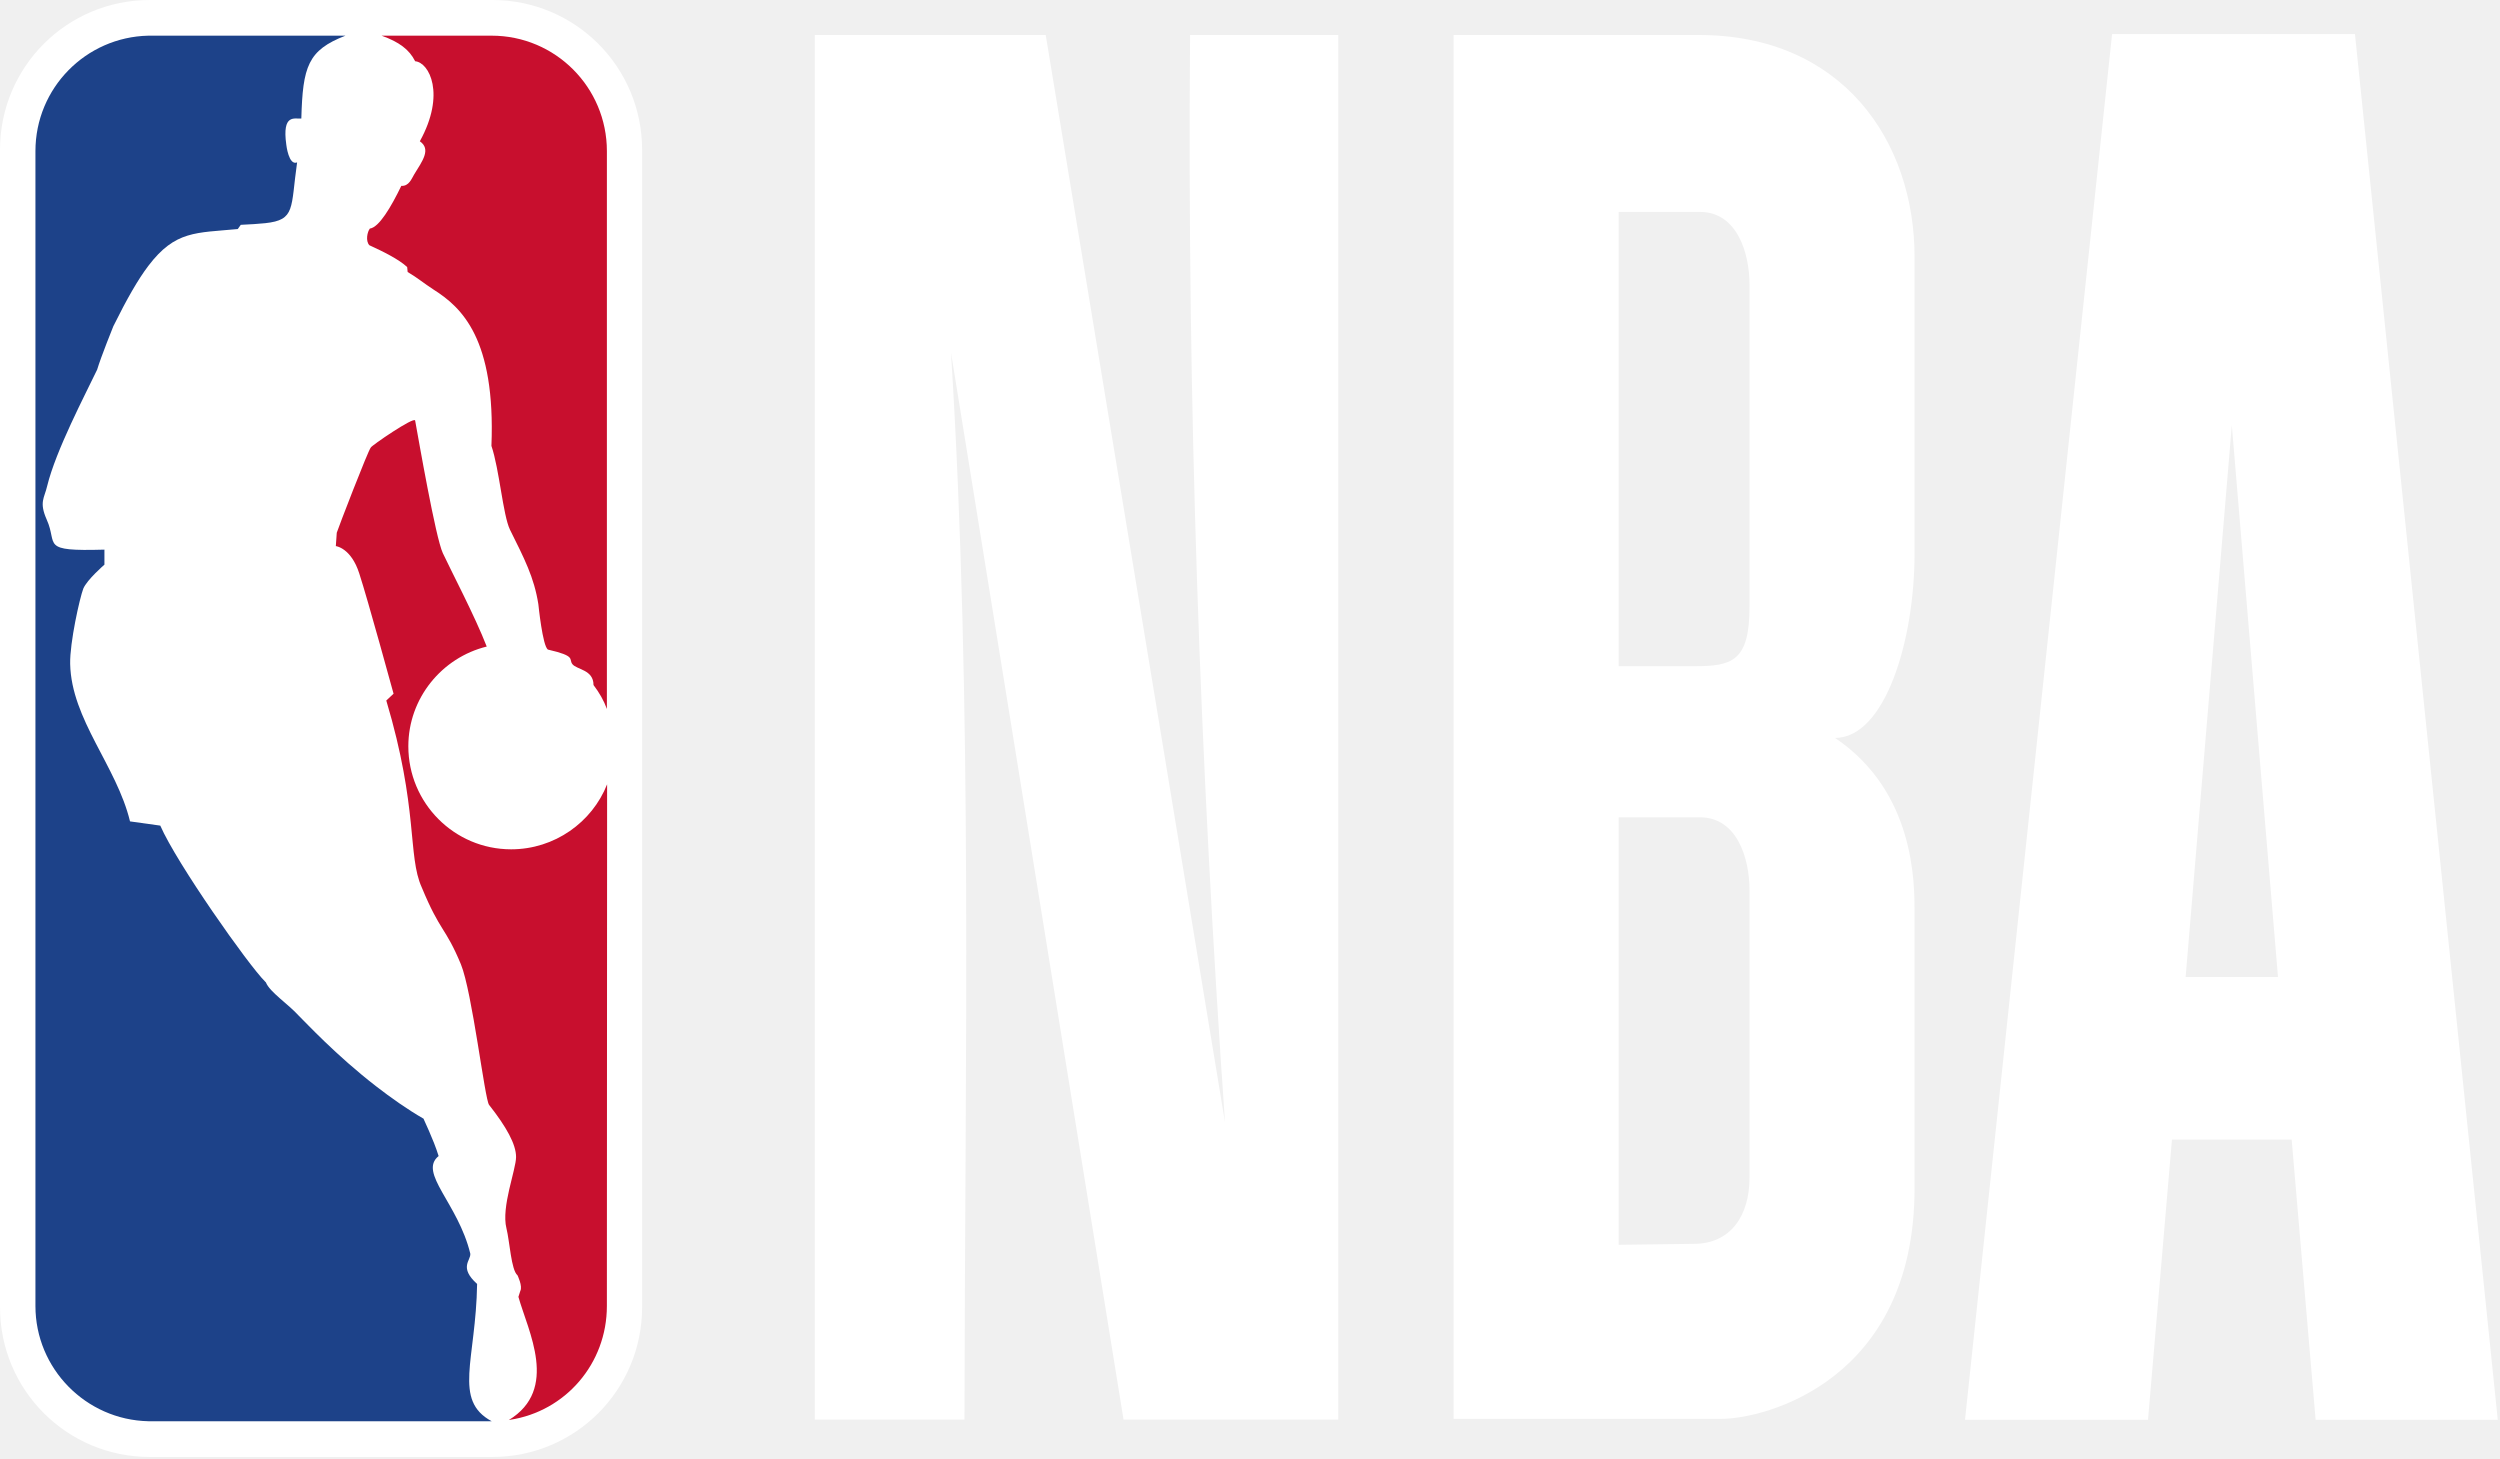
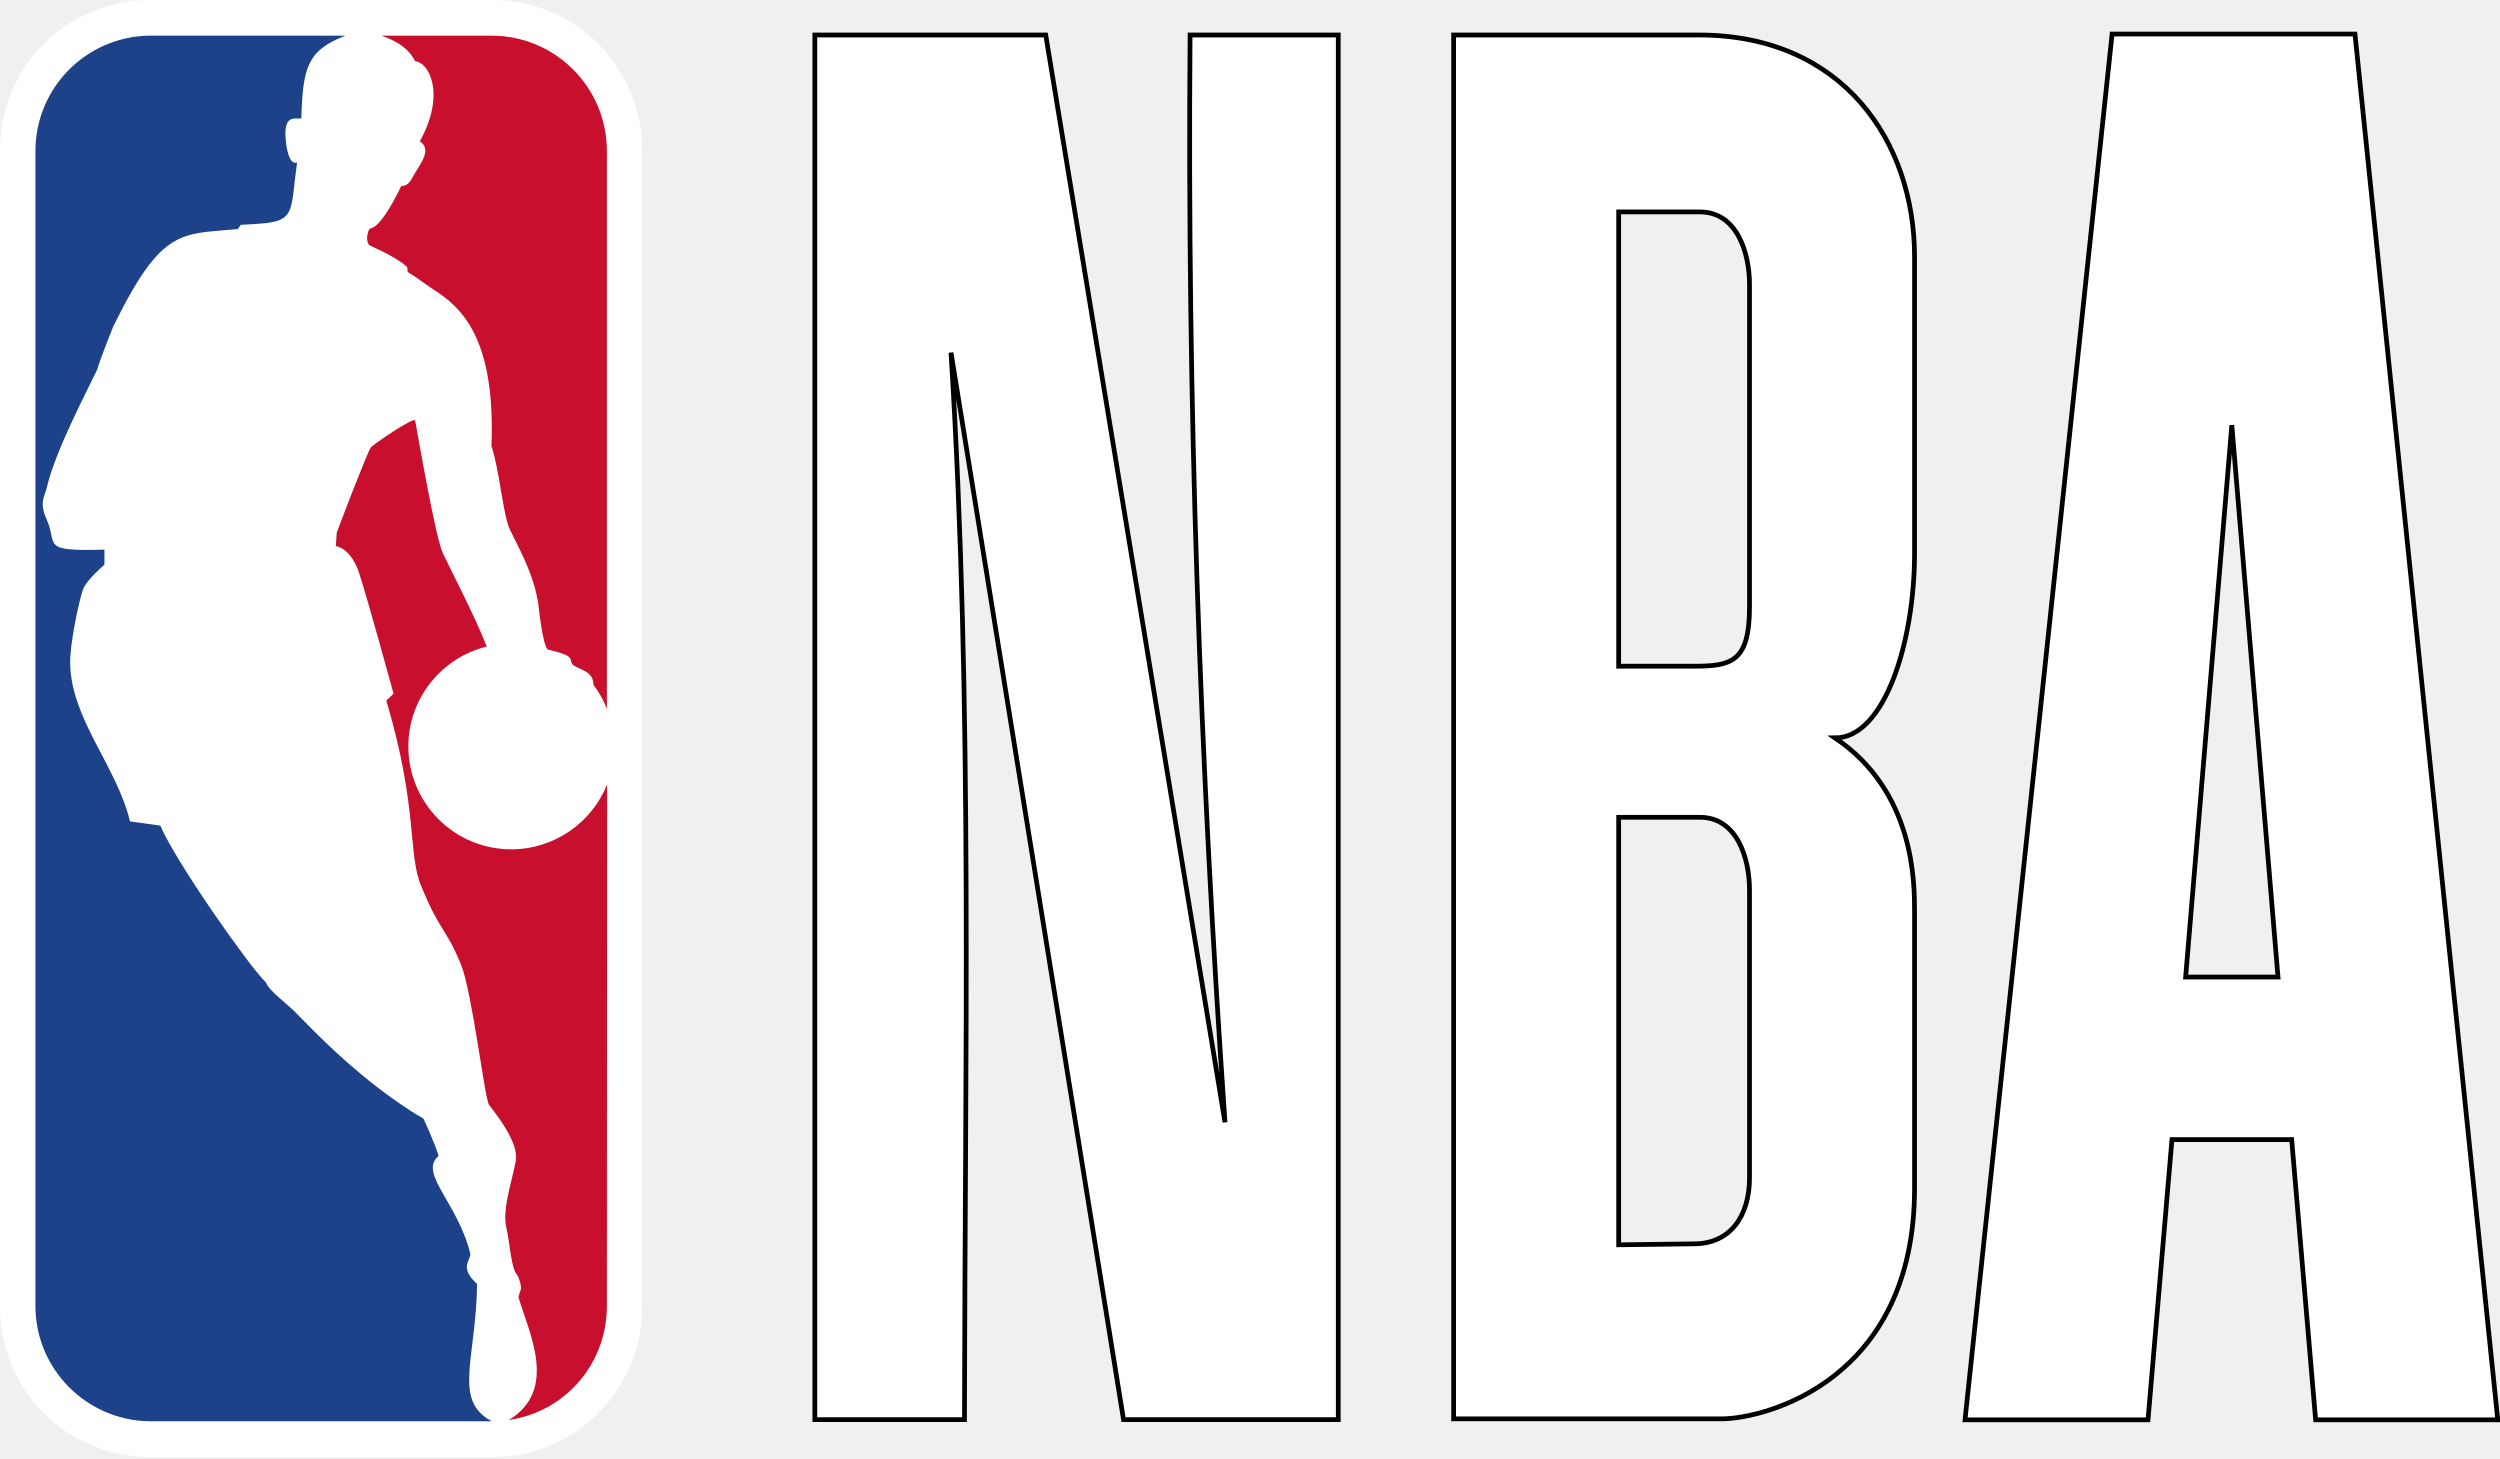
<svg xmlns="http://www.w3.org/2000/svg" width="1054" height="615" fill="none">
  <path d="M63.213 0h144.29c35.02 0 63.213 28.193 63.213 63.213V551.05c0 35.02-28.193 63.213-63.213 63.213H63.213C28.193 614.264 0 586.071 0 551.051V63.213C0 28.193 28.193 0 63.213 0Z" fill="#fff" />
  <path d="m171.664 112.596.201 2.078c4.353 2.572 6.629 4.65 11.08 7.519 11.675 7.421 26.024 20.58 24.242 65.797 3.363 9.894 4.848 29.187 7.816 35.322 6.037 12.17 10.191 20.085 11.972 31.463 0 0 1.783 17.81 4.057 19.096 12.07 2.771 8.609 3.958 10.29 6.135 1.878 2.374 8.903 2.275 8.903 8.805 2.475 3.265 4.355 6.531 5.64 10.092V63.719c0-26.913-21.767-48.68-48.582-48.68h-46.405c7.421 2.672 11.675 5.838 14.15 10.785 5.934.495 12.963 13.852 1.978 33.739 4.846 3.364 1.087 8.311-2.376 13.95-1.089 1.782-2.177 5.047-5.442 4.849-4.354 9.004-9.401 17.513-13.257 18.007-1.087 1.386-1.881 5.244-.199 7.025 5.644 2.573 12.468 5.937 15.932 9.202ZM215.001 598.597l-.494.099c21.271-12.962 8.112-37.498 4.057-51.943l.79-2.477c1.088-1.978-1.186-6.627-1.186-6.627-2.67-2.177-3.265-14.247-4.651-19.787-2.273-9.004 4.056-24.736 4.056-30.079 0-5.345-4.056-12.666-11.377-21.965-1.782-2.078-7.125-47.69-11.874-59.266-6.629-15.931-8.61-13.36-16.522-32.453-6.037-13.358-1.288-33.046-14.94-78.758l3.066-2.869s-10.884-39.775-14.447-50.658c-3.465-10.884-9.893-11.576-9.893-11.576l.394-5.64c.496-1.682 13.258-34.828 14.347-35.916.097-.693 18.403-13.258 18.698-11.378 1.483 8.113 8.608 49.372 11.674 55.902 3.067 6.629 13.657 26.813 18.504 39.379-18.898 4.65-33.048 21.767-33.048 42.051 0 23.944 19.394 43.435 43.338 43.435 18.301 0 34.135-11.377 40.465-27.406l-.098 219.949c.004 24.337-17.509 44.421-40.859 47.983Z" fill="#C80F2E" />
  <path d="M145.641 15.04c-15.831 6.134-18.007 12.96-18.6 34.926-2.671.297-8.213-2.276-6.332 11.081 0 0 .989 8.905 4.551 7.42-2.77 19.393-.569 24.247-13.454 25.627-2.771.297-6.136.494-10.29.692l-1.287 1.781c-17.611 1.682-26.335.557-37.698 15.534-4.353 5.739-9.003 13.852-14.742 25.428 0 0-5.244 12.962-6.828 18.304-5.047 10.587-17.414 34.036-21.075 49.076-1.186 5.145-3.463 6.728-.198 14.148 4.848 10.686-3.166 13.456 24.34 12.665v6.332s-7.322 6.332-8.905 10.092c-1.484 3.859-5.739 22.757-5.54 31.761.494 23.449 19.591 43.038 25.23 66.39l12.763 1.782c6.926 15.929 37.202 58.868 44.228 65.795l.297.298c1.582 4.055 9.4 9.103 13.95 14.149 2.771 2.671 15.536 16.523 32.553 29.684 6.247 4.83 12.964 9.596 19.986 13.654-.198-.101 4.156 8.608 6.332 15.73-8.707 7.024 8.213 19.889 13.357 41.161.297 2.867-4.948 5.739 2.87 12.762-.495 32.154-10.289 48.978 6.134 57.88H62.531c-26.317-.594-47.59-22.162-47.59-48.581V63.719c0-26.616 21.272-48.086 47.59-48.68h83.11Z" fill="#1D4289" />
-   <path fill-rule="evenodd" clip-rule="evenodd" d="M343.531 14.755v583.752h63.092c.165-150.332 3.573-301.269-5.677-449.842l72.737 449.842h90.527V14.755h-62.472c-1.273 154.777 4.223 307.391 14.718 458.408L440.875 14.755h-97.344ZM890.459 14.352l-62.012 584.242h77.154l10.095-118.139h50.475l10.095 118.139h76.794L992.85 14.352H890.459Zm50.474 164.91 19.469 232.648h-38.937l19.468-232.648Z" fill="#fff" />
-   <path d="M612.849 14.755V598.19h112.847c18.497 0 81.48-16.165 81.48-97.173V384.493c0-12.278.104-50.768-33.53-73.383 21.016 0 33.53-40.772 33.53-77.819V108.298c0-48.701-30.313-93.676-91.215-93.543H612.849Zm69.583 74.592h34.25c15.69 0 20.911 17.322 20.911 30.644v135.88c0 23.242-7.641 24.998-23.434 24.998h-31.727V89.347Zm0 255.228h34.25c15.69 0 20.911 17.322 20.911 30.644v121.364c0 15.813-7.883 27.821-23.434 27.821l-31.727.403V344.575Z" fill="#fff" />
+   <path fill-rule="evenodd" clip-rule="evenodd" d="M343.531 14.755v583.752h63.092c.165-150.332 3.573-301.269-5.677-449.842l72.737 449.842h90.527V14.755h-62.472c-1.273 154.777 4.223 307.391 14.718 458.408L440.875 14.755h-97.344ZM890.459 14.352l-62.012 584.242h77.154l10.095-118.139h50.475l10.095 118.139h76.794L992.85 14.352H890.459Zm50.474 164.91 19.469 232.648h-38.937l19.468-232.648Z" fill="#fff" stroke="black" stroke-width="2" />
+   <path d="M612.849 14.755V598.19h112.847c18.497 0 81.48-16.165 81.48-97.173V384.493c0-12.278.104-50.768-33.53-73.383 21.016 0 33.53-40.772 33.53-77.819V108.298c0-48.701-30.313-93.676-91.215-93.543H612.849Zm69.583 74.592h34.25c15.69 0 20.911 17.322 20.911 30.644v135.88c0 23.242-7.641 24.998-23.434 24.998h-31.727V89.347Zm0 255.228h34.25c15.69 0 20.911 17.322 20.911 30.644v121.364c0 15.813-7.883 27.821-23.434 27.821l-31.727.403V344.575Z" fill="#fff" stroke="black" stroke-width="2" />
</svg>
